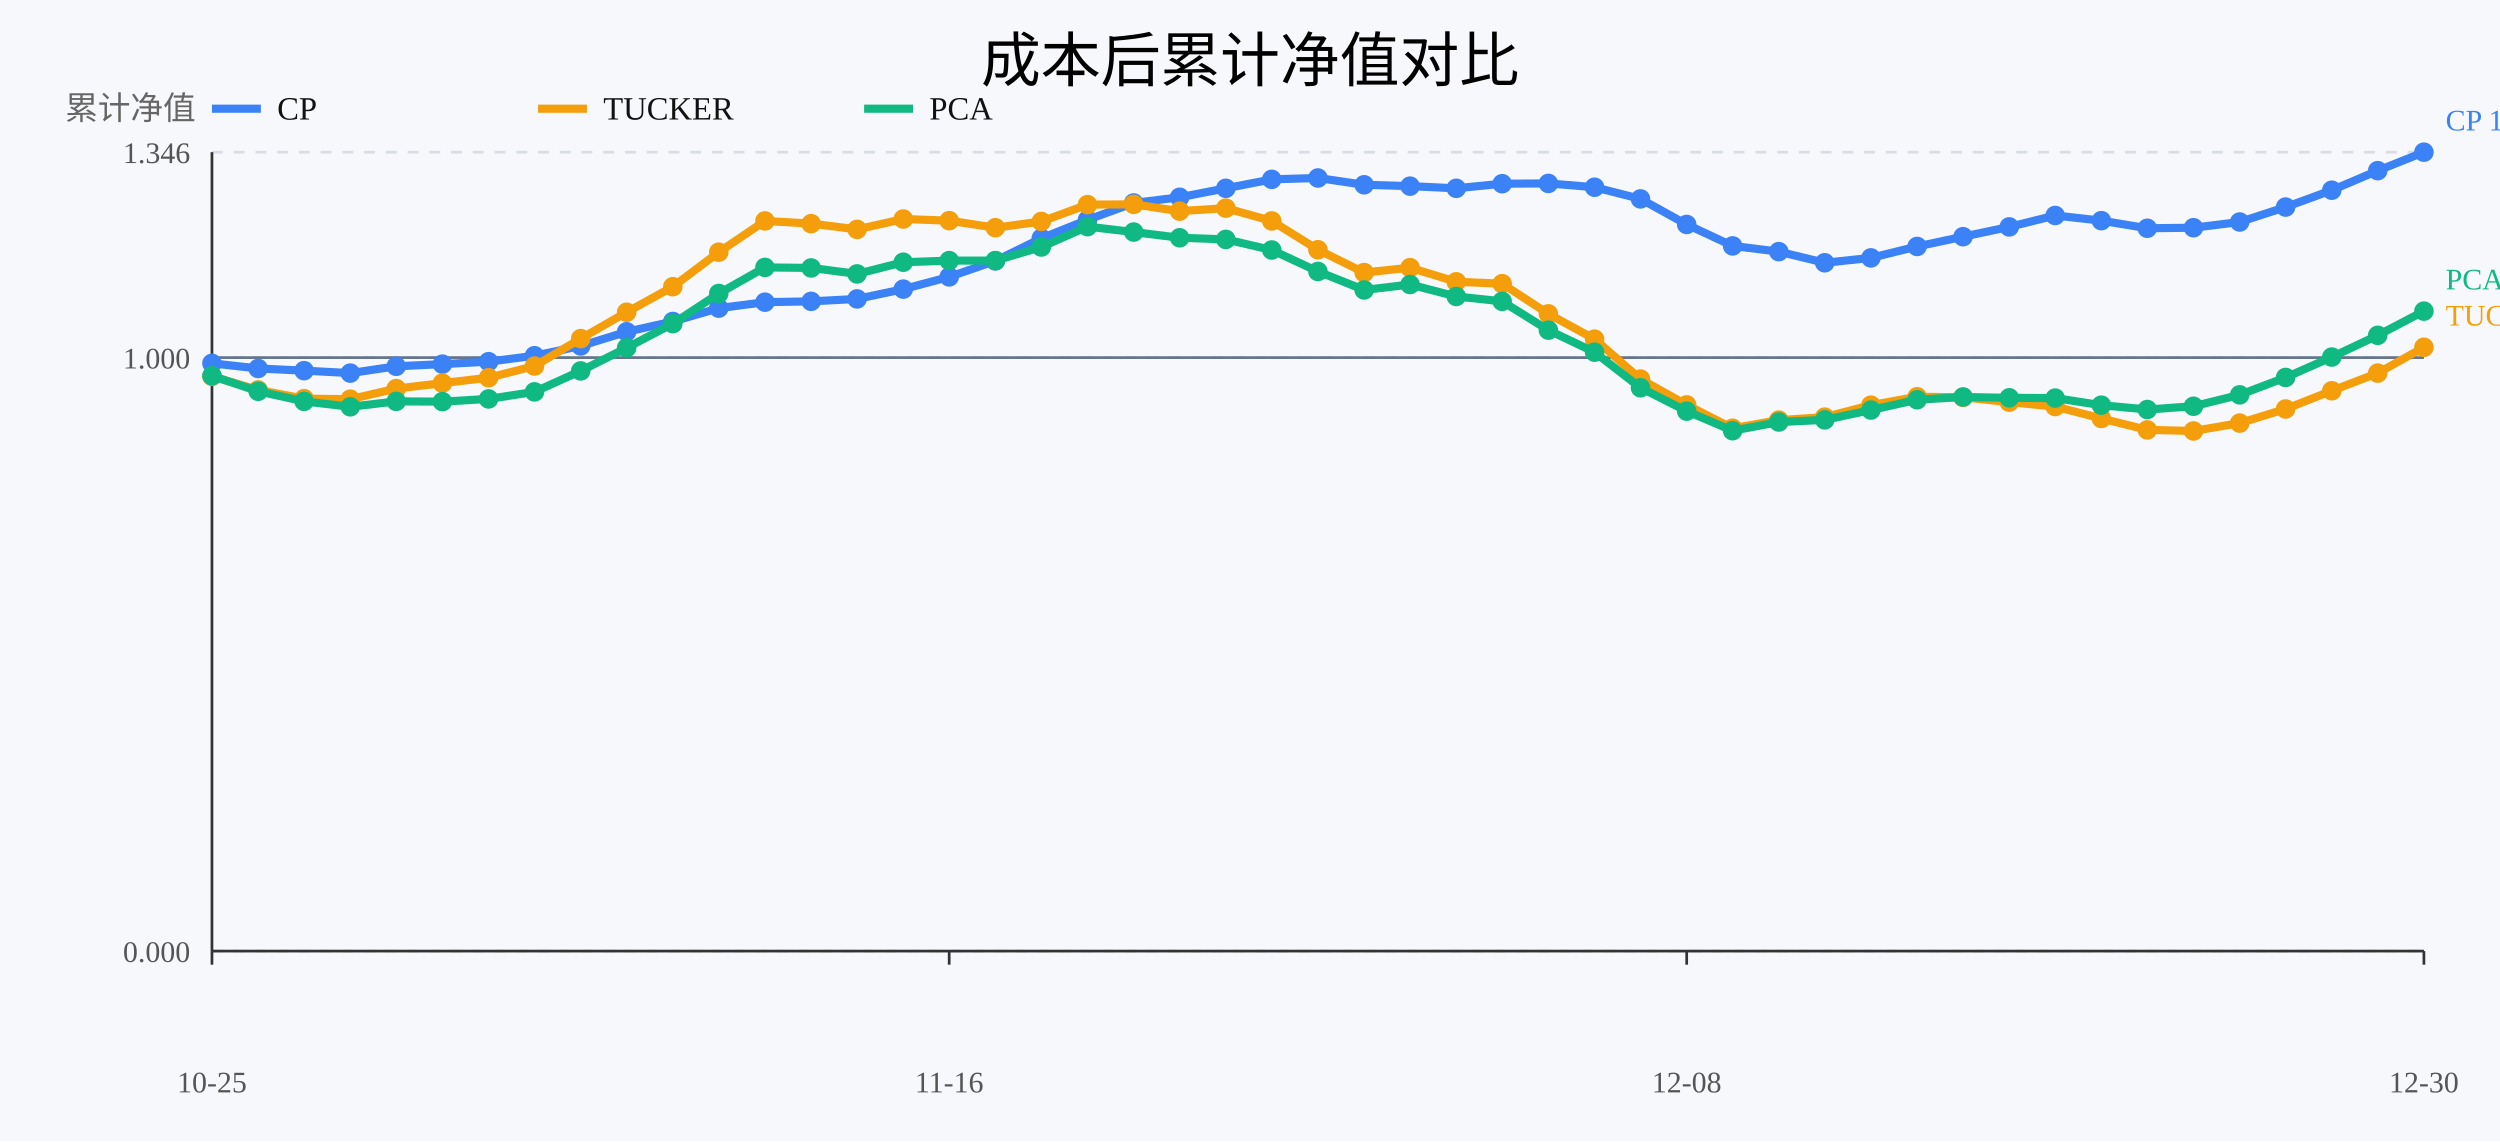
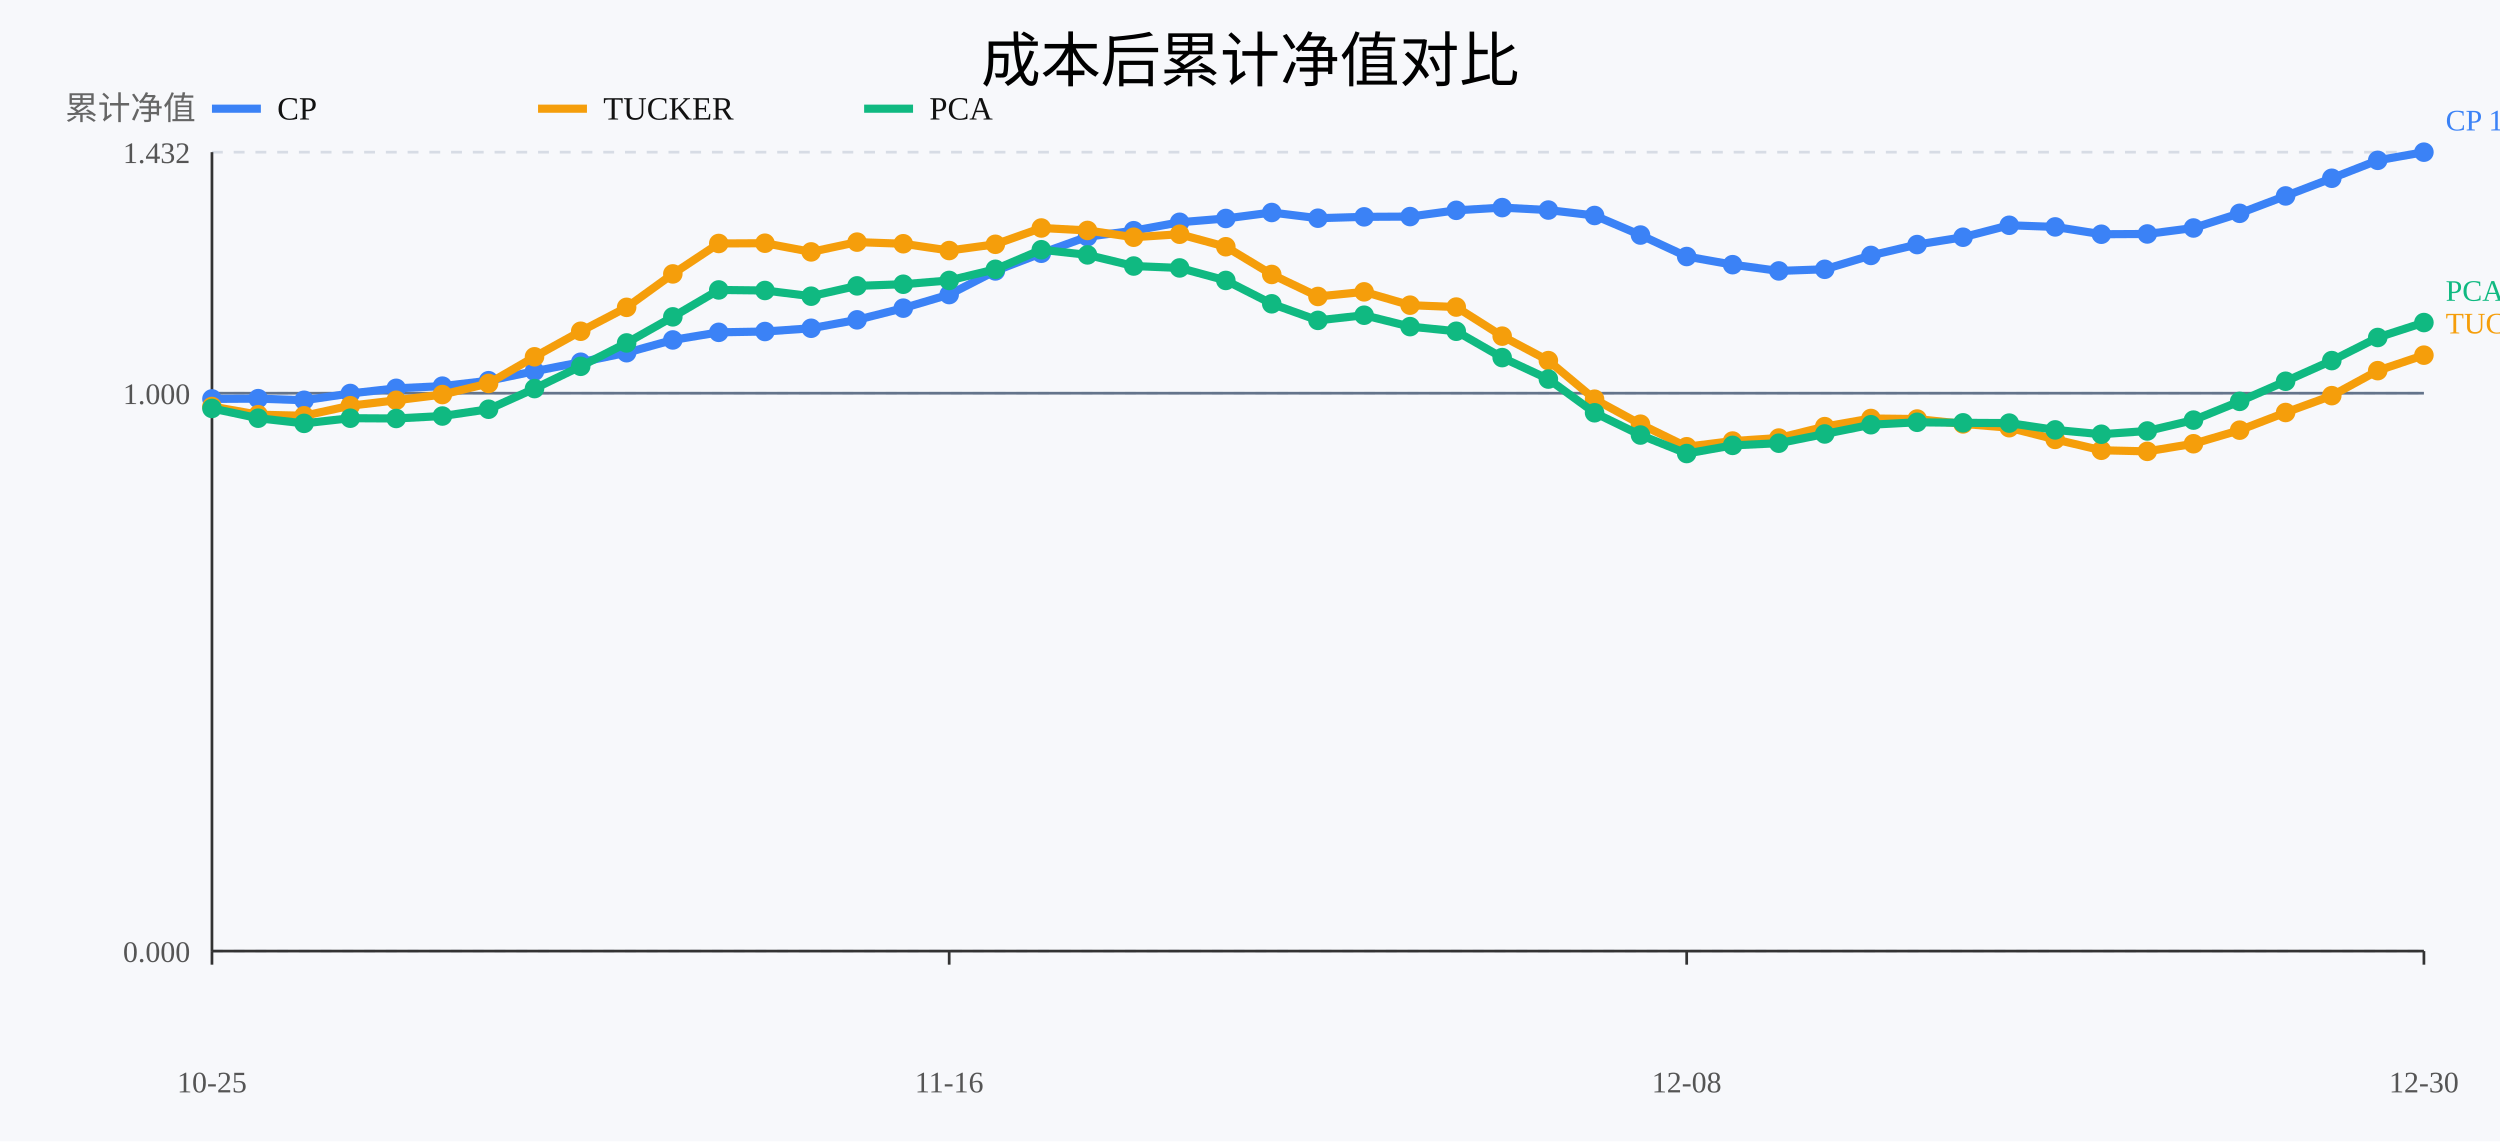
<svg xmlns="http://www.w3.org/2000/svg" width="920" height="420">
  <rect width="100%" height="100%" fill="#f7f8fb" />
  <text x="460.0" y="30" text-anchor="middle" font-size="22">成本后累计净值对比</text>
  <text x="24.0" y="44.0" font-size="12" fill="#666">累计净值</text>
  <line x1="78.0" y1="56.0" x2="892.0" y2="56.0" stroke="#d7dce5" stroke-dasharray="4 4" />
-   <text x="70.0" y="60.0" text-anchor="end" font-size="11" fill="#555">1.346</text>
-   <line x1="78.0" y1="131.6" x2="892.0" y2="131.6" stroke="#d7dce5" stroke-dasharray="4 4" />
-   <text x="70.0" y="135.6" text-anchor="end" font-size="11" fill="#555">1.000</text>
+   <text x="70.0" y="60.0" text-anchor="end" font-size="11" fill="#555">1.432</text>
+   <line x1="78.0" y1="144.7" x2="892.0" y2="144.7" stroke="#d7dce5" stroke-dasharray="4 4" />
+   <text x="70.0" y="148.7" text-anchor="end" font-size="11" fill="#555">1.000</text>
  <line x1="78.0" y1="350.0" x2="892.0" y2="350.0" stroke="#d7dce5" stroke-dasharray="4 4" />
  <text x="70.0" y="354.0" text-anchor="end" font-size="11" fill="#555">0.000</text>
-   <line x1="78.0" y1="131.6" x2="892.0" y2="131.6" stroke="#64748b" />
+   <line x1="78.0" y1="144.7" x2="892.0" y2="144.7" stroke="#64748b" />
  <line x1="78.0" y1="56.0" x2="78.0" y2="350.0" stroke="#333" />
  <line x1="78.0" y1="350.0" x2="892.0" y2="350.0" stroke="#333" />
  <line x1="78.0" y1="350.0" x2="78.0" y2="355.0" stroke="#333" />
  <text x="78.0" y="402.0" text-anchor="middle" font-size="11" fill="#555">10-25</text>
  <line x1="349.3" y1="350.0" x2="349.3" y2="355.0" stroke="#333" />
  <text x="349.3" y="402.0" text-anchor="middle" font-size="11" fill="#555">11-16</text>
  <line x1="620.7" y1="350.0" x2="620.7" y2="355.0" stroke="#333" />
  <text x="620.7" y="402.0" text-anchor="middle" font-size="11" fill="#555">12-08</text>
  <line x1="892.0" y1="350.0" x2="892.0" y2="355.0" stroke="#333" />
  <text x="892.0" y="402.0" text-anchor="middle" font-size="11" fill="#555">12-30</text>
  <line x1="78.0" y1="40" x2="96.0" y2="40" stroke="#3b82f6" stroke-width="3" />
  <text x="102.0" y="44" font-size="12" fill="#111">CP</text>
  <line x1="198.0" y1="40" x2="216.0" y2="40" stroke="#f59e0b" stroke-width="3" />
  <text x="222.0" y="44" font-size="12" fill="#111">TUCKER</text>
  <line x1="318.0" y1="40" x2="336.0" y2="40" stroke="#10b981" stroke-width="3" />
  <text x="342.0" y="44" font-size="12" fill="#111">PCA</text>
-   <polyline fill="none" stroke="#3b82f6" stroke-width="3" points="78.0,133.7 95.0,135.6 111.9,136.4 128.9,137.3 145.8,134.8 162.8,134.0 179.8,133.1 196.7,130.9 213.7,127.3 230.6,122.1 247.6,118.3 264.5,113.4 281.5,111.2 298.5,110.9 315.4,110.0 332.4,106.4 349.3,101.9 366.3,96.0 383.2,87.7 400.2,80.9 417.2,74.7 434.1,72.6 451.1,69.3 468.0,66.0 485.0,65.5 502.0,68.0 518.9,68.5 535.9,69.3 552.8,67.6 569.8,67.5 586.8,68.9 603.7,73.2 620.7,82.6 637.6,90.5 654.6,92.6 671.5,96.7 688.5,94.9 705.5,90.7 722.4,87.1 739.4,83.5 756.3,79.3 773.3,81.2 790.2,84.0 807.2,83.8 824.2,81.7 841.1,76.2 858.1,70.0 875.0,62.8 892.0,56.0" />
-   <circle cx="78.0" cy="133.7" r="3.6" fill="#3b82f6" />
-   <circle cx="95.0" cy="135.6" r="3.6" fill="#3b82f6" />
-   <circle cx="111.9" cy="136.4" r="3.6" fill="#3b82f6" />
-   <circle cx="128.9" cy="137.3" r="3.6" fill="#3b82f6" />
-   <circle cx="145.8" cy="134.8" r="3.6" fill="#3b82f6" />
-   <circle cx="162.8" cy="134.0" r="3.6" fill="#3b82f6" />
-   <circle cx="179.8" cy="133.1" r="3.6" fill="#3b82f6" />
-   <circle cx="196.7" cy="130.9" r="3.6" fill="#3b82f6" />
-   <circle cx="213.7" cy="127.3" r="3.6" fill="#3b82f6" />
-   <circle cx="230.6" cy="122.1" r="3.6" fill="#3b82f6" />
-   <circle cx="247.6" cy="118.3" r="3.6" fill="#3b82f6" />
-   <circle cx="264.5" cy="113.4" r="3.6" fill="#3b82f6" />
-   <circle cx="281.5" cy="111.2" r="3.6" fill="#3b82f6" />
-   <circle cx="298.5" cy="110.9" r="3.6" fill="#3b82f6" />
-   <circle cx="315.4" cy="110.0" r="3.6" fill="#3b82f6" />
-   <circle cx="332.4" cy="106.4" r="3.6" fill="#3b82f6" />
-   <circle cx="349.3" cy="101.9" r="3.6" fill="#3b82f6" />
-   <circle cx="366.3" cy="96.0" r="3.6" fill="#3b82f6" />
-   <circle cx="383.2" cy="87.7" r="3.6" fill="#3b82f6" />
-   <circle cx="400.2" cy="80.9" r="3.6" fill="#3b82f6" />
-   <circle cx="417.2" cy="74.7" r="3.6" fill="#3b82f6" />
-   <circle cx="434.1" cy="72.6" r="3.6" fill="#3b82f6" />
-   <circle cx="451.1" cy="69.3" r="3.6" fill="#3b82f6" />
-   <circle cx="468.0" cy="66.0" r="3.6" fill="#3b82f6" />
-   <circle cx="485.0" cy="65.5" r="3.6" fill="#3b82f6" />
-   <circle cx="502.0" cy="68.0" r="3.6" fill="#3b82f6" />
-   <circle cx="518.9" cy="68.5" r="3.6" fill="#3b82f6" />
-   <circle cx="535.9" cy="69.3" r="3.6" fill="#3b82f6" />
-   <circle cx="552.8" cy="67.6" r="3.6" fill="#3b82f6" />
-   <circle cx="569.8" cy="67.5" r="3.6" fill="#3b82f6" />
-   <circle cx="586.8" cy="68.9" r="3.6" fill="#3b82f6" />
-   <circle cx="603.7" cy="73.2" r="3.6" fill="#3b82f6" />
-   <circle cx="620.7" cy="82.6" r="3.6" fill="#3b82f6" />
-   <circle cx="637.6" cy="90.5" r="3.6" fill="#3b82f6" />
-   <circle cx="654.6" cy="92.6" r="3.6" fill="#3b82f6" />
-   <circle cx="671.5" cy="96.7" r="3.6" fill="#3b82f6" />
-   <circle cx="688.5" cy="94.9" r="3.6" fill="#3b82f6" />
-   <circle cx="705.5" cy="90.7" r="3.6" fill="#3b82f6" />
-   <circle cx="722.4" cy="87.1" r="3.6" fill="#3b82f6" />
-   <circle cx="739.4" cy="83.5" r="3.6" fill="#3b82f6" />
-   <circle cx="756.3" cy="79.3" r="3.6" fill="#3b82f6" />
-   <circle cx="773.3" cy="81.2" r="3.6" fill="#3b82f6" />
-   <circle cx="790.2" cy="84.0" r="3.6" fill="#3b82f6" />
-   <circle cx="807.2" cy="83.8" r="3.6" fill="#3b82f6" />
-   <circle cx="824.2" cy="81.7" r="3.6" fill="#3b82f6" />
-   <circle cx="841.1" cy="76.2" r="3.6" fill="#3b82f6" />
-   <circle cx="858.1" cy="70.0" r="3.6" fill="#3b82f6" />
-   <circle cx="875.0" cy="62.8" r="3.6" fill="#3b82f6" />
+   <polyline fill="none" stroke="#3b82f6" stroke-width="3" points="78.0,146.8 95.0,146.7 111.9,147.3 128.9,144.8 145.8,142.9 162.8,142.1 179.8,140.1 196.7,136.6 213.7,133.3 230.6,129.8 247.6,125.1 264.5,122.3 281.5,122.0 298.5,120.8 315.4,117.7 332.4,113.4 349.3,108.4 366.3,99.7 383.2,93.2 400.2,87.1 417.2,84.9 434.1,81.8 451.1,80.4 468.0,78.2 485.0,80.3 502.0,79.8 518.9,79.7 535.9,77.4 552.8,76.4 569.8,77.3 586.8,79.3 603.7,86.5 620.7,94.4 637.6,97.4 654.6,99.7 671.5,99.1 688.5,94.0 705.5,90.0 722.4,87.3 739.4,82.9 756.3,83.5 773.3,86.2 790.2,86.1 807.2,83.9 824.2,78.5 841.1,72.1 858.1,65.6 875.0,59.0 892.0,56.0" />
+   <circle cx="78.0" cy="146.8" r="3.6" fill="#3b82f6" />
+   <circle cx="95.0" cy="146.7" r="3.6" fill="#3b82f6" />
+   <circle cx="111.9" cy="147.3" r="3.6" fill="#3b82f6" />
+   <circle cx="128.9" cy="144.8" r="3.6" fill="#3b82f6" />
+   <circle cx="145.8" cy="142.9" r="3.6" fill="#3b82f6" />
+   <circle cx="162.8" cy="142.1" r="3.6" fill="#3b82f6" />
+   <circle cx="179.8" cy="140.1" r="3.6" fill="#3b82f6" />
+   <circle cx="196.7" cy="136.6" r="3.6" fill="#3b82f6" />
+   <circle cx="213.7" cy="133.3" r="3.6" fill="#3b82f6" />
+   <circle cx="230.6" cy="129.8" r="3.6" fill="#3b82f6" />
+   <circle cx="247.6" cy="125.1" r="3.6" fill="#3b82f6" />
+   <circle cx="264.5" cy="122.3" r="3.6" fill="#3b82f6" />
+   <circle cx="281.5" cy="122.0" r="3.6" fill="#3b82f6" />
+   <circle cx="298.5" cy="120.8" r="3.6" fill="#3b82f6" />
+   <circle cx="315.4" cy="117.7" r="3.6" fill="#3b82f6" />
+   <circle cx="332.4" cy="113.4" r="3.6" fill="#3b82f6" />
+   <circle cx="349.3" cy="108.4" r="3.6" fill="#3b82f6" />
+   <circle cx="366.3" cy="99.7" r="3.6" fill="#3b82f6" />
+   <circle cx="383.2" cy="93.2" r="3.6" fill="#3b82f6" />
+   <circle cx="400.2" cy="87.1" r="3.6" fill="#3b82f6" />
+   <circle cx="417.2" cy="84.9" r="3.6" fill="#3b82f6" />
+   <circle cx="434.1" cy="81.8" r="3.6" fill="#3b82f6" />
+   <circle cx="451.1" cy="80.4" r="3.6" fill="#3b82f6" />
+   <circle cx="468.0" cy="78.2" r="3.6" fill="#3b82f6" />
+   <circle cx="485.0" cy="80.3" r="3.6" fill="#3b82f6" />
+   <circle cx="502.0" cy="79.8" r="3.6" fill="#3b82f6" />
+   <circle cx="518.9" cy="79.7" r="3.6" fill="#3b82f6" />
+   <circle cx="535.9" cy="77.4" r="3.6" fill="#3b82f6" />
+   <circle cx="552.8" cy="76.4" r="3.6" fill="#3b82f6" />
+   <circle cx="569.8" cy="77.3" r="3.6" fill="#3b82f6" />
+   <circle cx="586.8" cy="79.3" r="3.6" fill="#3b82f6" />
+   <circle cx="603.7" cy="86.5" r="3.6" fill="#3b82f6" />
+   <circle cx="620.7" cy="94.4" r="3.6" fill="#3b82f6" />
+   <circle cx="637.6" cy="97.4" r="3.6" fill="#3b82f6" />
+   <circle cx="654.6" cy="99.7" r="3.6" fill="#3b82f6" />
+   <circle cx="671.5" cy="99.1" r="3.6" fill="#3b82f6" />
+   <circle cx="688.5" cy="94.0" r="3.6" fill="#3b82f6" />
+   <circle cx="705.5" cy="90.0" r="3.6" fill="#3b82f6" />
+   <circle cx="722.4" cy="87.3" r="3.6" fill="#3b82f6" />
+   <circle cx="739.4" cy="82.9" r="3.6" fill="#3b82f6" />
+   <circle cx="756.3" cy="83.5" r="3.6" fill="#3b82f6" />
+   <circle cx="773.3" cy="86.2" r="3.6" fill="#3b82f6" />
+   <circle cx="790.2" cy="86.1" r="3.6" fill="#3b82f6" />
+   <circle cx="807.2" cy="83.9" r="3.6" fill="#3b82f6" />
+   <circle cx="824.2" cy="78.5" r="3.6" fill="#3b82f6" />
+   <circle cx="841.1" cy="72.1" r="3.6" fill="#3b82f6" />
+   <circle cx="858.1" cy="65.6" r="3.6" fill="#3b82f6" />
+   <circle cx="875.0" cy="59.0" r="3.6" fill="#3b82f6" />
  <circle cx="892.0" cy="56.0" r="3.6" fill="#3b82f6" />
-   <text x="900.0" y="48.0" font-size="11" fill="#3b82f6">CP 1.346</text>
-   <polyline fill="none" stroke="#f59e0b" stroke-width="3" points="78.0,138.5 95.0,143.5 111.9,146.7 128.9,146.9 145.8,143.0 162.8,141.0 179.8,139.0 196.7,134.7 213.7,124.6 230.6,114.9 247.6,105.5 264.5,92.8 281.5,81.3 298.5,82.3 315.4,84.4 332.4,80.6 349.3,81.2 366.3,83.8 383.2,81.5 400.2,75.3 417.2,75.2 434.1,77.7 451.1,76.6 468.0,81.3 485.0,91.9 502.0,100.3 518.9,98.5 535.9,103.7 552.8,104.4 569.8,115.5 586.8,124.8 603.7,139.5 620.7,149.0 637.6,157.6 654.6,154.6 671.5,153.5 688.5,149.1 705.5,146.0 722.4,146.2 739.4,148.0 756.3,149.6 773.3,154.0 790.2,158.2 807.2,158.6 824.2,155.7 841.1,150.5 858.1,143.8 875.0,137.3 892.0,127.8" />
-   <circle cx="78.0" cy="138.5" r="3.6" fill="#f59e0b" />
-   <circle cx="95.0" cy="143.5" r="3.6" fill="#f59e0b" />
-   <circle cx="111.9" cy="146.7" r="3.6" fill="#f59e0b" />
-   <circle cx="128.9" cy="146.9" r="3.6" fill="#f59e0b" />
-   <circle cx="145.8" cy="143.0" r="3.6" fill="#f59e0b" />
-   <circle cx="162.8" cy="141.0" r="3.6" fill="#f59e0b" />
-   <circle cx="179.8" cy="139.0" r="3.6" fill="#f59e0b" />
-   <circle cx="196.7" cy="134.7" r="3.6" fill="#f59e0b" />
-   <circle cx="213.7" cy="124.6" r="3.6" fill="#f59e0b" />
-   <circle cx="230.6" cy="114.9" r="3.6" fill="#f59e0b" />
-   <circle cx="247.6" cy="105.5" r="3.6" fill="#f59e0b" />
-   <circle cx="264.5" cy="92.8" r="3.6" fill="#f59e0b" />
-   <circle cx="281.5" cy="81.3" r="3.6" fill="#f59e0b" />
-   <circle cx="298.5" cy="82.3" r="3.6" fill="#f59e0b" />
-   <circle cx="315.4" cy="84.4" r="3.6" fill="#f59e0b" />
-   <circle cx="332.4" cy="80.6" r="3.6" fill="#f59e0b" />
-   <circle cx="349.3" cy="81.2" r="3.6" fill="#f59e0b" />
-   <circle cx="366.3" cy="83.8" r="3.6" fill="#f59e0b" />
-   <circle cx="383.2" cy="81.5" r="3.6" fill="#f59e0b" />
-   <circle cx="400.2" cy="75.3" r="3.6" fill="#f59e0b" />
-   <circle cx="417.2" cy="75.2" r="3.6" fill="#f59e0b" />
-   <circle cx="434.1" cy="77.7" r="3.6" fill="#f59e0b" />
-   <circle cx="451.1" cy="76.6" r="3.6" fill="#f59e0b" />
-   <circle cx="468.0" cy="81.3" r="3.6" fill="#f59e0b" />
-   <circle cx="485.0" cy="91.9" r="3.6" fill="#f59e0b" />
-   <circle cx="502.0" cy="100.3" r="3.6" fill="#f59e0b" />
-   <circle cx="518.9" cy="98.5" r="3.6" fill="#f59e0b" />
-   <circle cx="535.9" cy="103.7" r="3.6" fill="#f59e0b" />
-   <circle cx="552.8" cy="104.4" r="3.6" fill="#f59e0b" />
-   <circle cx="569.8" cy="115.5" r="3.6" fill="#f59e0b" />
-   <circle cx="586.8" cy="124.8" r="3.6" fill="#f59e0b" />
-   <circle cx="603.7" cy="139.5" r="3.6" fill="#f59e0b" />
-   <circle cx="620.7" cy="149.0" r="3.6" fill="#f59e0b" />
-   <circle cx="637.6" cy="157.6" r="3.6" fill="#f59e0b" />
-   <circle cx="654.6" cy="154.6" r="3.6" fill="#f59e0b" />
-   <circle cx="671.5" cy="153.5" r="3.6" fill="#f59e0b" />
-   <circle cx="688.5" cy="149.1" r="3.6" fill="#f59e0b" />
-   <circle cx="705.5" cy="146.0" r="3.6" fill="#f59e0b" />
-   <circle cx="722.4" cy="146.2" r="3.6" fill="#f59e0b" />
-   <circle cx="739.4" cy="148.0" r="3.6" fill="#f59e0b" />
-   <circle cx="756.3" cy="149.6" r="3.6" fill="#f59e0b" />
-   <circle cx="773.3" cy="154.0" r="3.6" fill="#f59e0b" />
-   <circle cx="790.2" cy="158.2" r="3.6" fill="#f59e0b" />
-   <circle cx="807.2" cy="158.6" r="3.6" fill="#f59e0b" />
-   <circle cx="824.2" cy="155.7" r="3.6" fill="#f59e0b" />
-   <circle cx="841.1" cy="150.5" r="3.6" fill="#f59e0b" />
-   <circle cx="858.1" cy="143.8" r="3.6" fill="#f59e0b" />
-   <circle cx="875.0" cy="137.3" r="3.6" fill="#f59e0b" />
-   <circle cx="892.0" cy="127.8" r="3.6" fill="#f59e0b" />
-   <text x="900.0" y="119.8" font-size="11" fill="#f59e0b">TUCKER 1.017</text>
-   <polyline fill="none" stroke="#10b981" stroke-width="3" points="78.0,138.3 95.0,144.0 111.9,147.7 128.9,149.7 145.8,147.7 162.8,147.8 179.8,146.8 196.7,144.2 213.7,136.5 230.6,128.0 247.6,119.1 264.5,108.0 281.5,98.4 298.5,98.6 315.4,100.8 332.4,96.5 349.3,95.9 366.3,95.9 383.2,90.9 400.2,83.4 417.2,85.4 434.1,87.5 451.1,88.1 468.0,92.0 485.0,99.9 502.0,106.7 518.9,104.7 535.9,109.1 552.8,110.9 569.8,121.5 586.8,129.6 603.7,142.7 620.7,151.3 637.6,158.5 654.6,155.3 671.5,154.5 688.5,150.9 705.5,147.1 722.4,146.1 739.4,146.4 756.3,146.5 773.3,149.1 790.2,150.7 807.2,149.5 824.2,145.3 841.1,138.9 858.1,131.4 875.0,123.4 892.0,114.5" />
-   <circle cx="78.0" cy="138.3" r="3.6" fill="#10b981" />
-   <circle cx="95.0" cy="144.0" r="3.6" fill="#10b981" />
-   <circle cx="111.9" cy="147.7" r="3.6" fill="#10b981" />
-   <circle cx="128.9" cy="149.7" r="3.6" fill="#10b981" />
-   <circle cx="145.8" cy="147.7" r="3.6" fill="#10b981" />
-   <circle cx="162.8" cy="147.8" r="3.6" fill="#10b981" />
-   <circle cx="179.8" cy="146.8" r="3.6" fill="#10b981" />
-   <circle cx="196.7" cy="144.2" r="3.6" fill="#10b981" />
-   <circle cx="213.7" cy="136.5" r="3.6" fill="#10b981" />
-   <circle cx="230.6" cy="128.0" r="3.6" fill="#10b981" />
-   <circle cx="247.6" cy="119.1" r="3.6" fill="#10b981" />
-   <circle cx="264.5" cy="108.0" r="3.6" fill="#10b981" />
-   <circle cx="281.5" cy="98.4" r="3.6" fill="#10b981" />
-   <circle cx="298.5" cy="98.6" r="3.6" fill="#10b981" />
-   <circle cx="315.4" cy="100.8" r="3.6" fill="#10b981" />
-   <circle cx="332.4" cy="96.5" r="3.6" fill="#10b981" />
-   <circle cx="349.3" cy="95.9" r="3.6" fill="#10b981" />
-   <circle cx="366.3" cy="95.9" r="3.6" fill="#10b981" />
-   <circle cx="383.2" cy="90.9" r="3.6" fill="#10b981" />
-   <circle cx="400.2" cy="83.4" r="3.6" fill="#10b981" />
-   <circle cx="417.2" cy="85.4" r="3.6" fill="#10b981" />
-   <circle cx="434.1" cy="87.5" r="3.6" fill="#10b981" />
-   <circle cx="451.1" cy="88.1" r="3.6" fill="#10b981" />
-   <circle cx="468.0" cy="92.0" r="3.6" fill="#10b981" />
-   <circle cx="485.0" cy="99.9" r="3.6" fill="#10b981" />
-   <circle cx="502.0" cy="106.7" r="3.6" fill="#10b981" />
-   <circle cx="518.9" cy="104.7" r="3.6" fill="#10b981" />
-   <circle cx="535.9" cy="109.1" r="3.6" fill="#10b981" />
-   <circle cx="552.8" cy="110.9" r="3.6" fill="#10b981" />
-   <circle cx="569.8" cy="121.5" r="3.6" fill="#10b981" />
-   <circle cx="586.8" cy="129.6" r="3.6" fill="#10b981" />
-   <circle cx="603.7" cy="142.7" r="3.6" fill="#10b981" />
-   <circle cx="620.7" cy="151.3" r="3.6" fill="#10b981" />
-   <circle cx="637.6" cy="158.5" r="3.6" fill="#10b981" />
-   <circle cx="654.6" cy="155.3" r="3.6" fill="#10b981" />
-   <circle cx="671.5" cy="154.5" r="3.6" fill="#10b981" />
-   <circle cx="688.5" cy="150.9" r="3.6" fill="#10b981" />
-   <circle cx="705.5" cy="147.1" r="3.6" fill="#10b981" />
-   <circle cx="722.4" cy="146.1" r="3.6" fill="#10b981" />
-   <circle cx="739.4" cy="146.4" r="3.6" fill="#10b981" />
-   <circle cx="756.3" cy="146.5" r="3.6" fill="#10b981" />
-   <circle cx="773.3" cy="149.1" r="3.6" fill="#10b981" />
-   <circle cx="790.2" cy="150.7" r="3.6" fill="#10b981" />
-   <circle cx="807.2" cy="149.5" r="3.6" fill="#10b981" />
-   <circle cx="824.2" cy="145.3" r="3.6" fill="#10b981" />
-   <circle cx="841.1" cy="138.9" r="3.6" fill="#10b981" />
-   <circle cx="858.1" cy="131.4" r="3.6" fill="#10b981" />
-   <circle cx="875.0" cy="123.4" r="3.6" fill="#10b981" />
-   <circle cx="892.0" cy="114.5" r="3.6" fill="#10b981" />
-   <text x="900.0" y="106.5" font-size="11" fill="#10b981">PCA 1.078</text>
+   <text x="900.0" y="48.0" font-size="11" fill="#3b82f6">CP 1.432</text>
+   <polyline fill="none" stroke="#f59e0b" stroke-width="3" points="78.0,149.6 95.0,152.6 111.9,153.0 128.9,149.3 145.8,147.3 162.8,145.2 179.8,141.1 196.7,131.3 213.7,121.9 230.6,113.1 247.6,100.8 264.5,89.6 281.5,89.5 298.5,92.7 315.4,89.1 332.4,89.7 349.3,92.2 366.3,89.9 383.2,83.9 400.2,84.8 417.2,87.3 434.1,86.2 451.1,90.8 468.0,101.0 485.0,109.1 502.0,107.4 518.9,112.3 535.9,113.0 552.8,123.7 569.8,132.7 586.8,146.9 603.7,156.1 620.7,164.4 637.6,162.3 654.6,161.2 671.5,157.0 688.5,154.0 705.5,154.2 722.4,156.0 739.4,157.4 756.3,161.7 773.3,165.7 790.2,166.1 807.2,163.3 824.2,158.3 841.1,151.8 858.1,145.6 875.0,136.4 892.0,130.7" />
+   <circle cx="78.0" cy="149.6" r="3.6" fill="#f59e0b" />
+   <circle cx="95.0" cy="152.6" r="3.6" fill="#f59e0b" />
+   <circle cx="111.9" cy="153.0" r="3.6" fill="#f59e0b" />
+   <circle cx="128.9" cy="149.3" r="3.6" fill="#f59e0b" />
+   <circle cx="145.8" cy="147.3" r="3.6" fill="#f59e0b" />
+   <circle cx="162.8" cy="145.2" r="3.6" fill="#f59e0b" />
+   <circle cx="179.8" cy="141.1" r="3.6" fill="#f59e0b" />
+   <circle cx="196.7" cy="131.3" r="3.6" fill="#f59e0b" />
+   <circle cx="213.7" cy="121.9" r="3.6" fill="#f59e0b" />
+   <circle cx="230.6" cy="113.1" r="3.6" fill="#f59e0b" />
+   <circle cx="247.6" cy="100.8" r="3.6" fill="#f59e0b" />
+   <circle cx="264.5" cy="89.6" r="3.6" fill="#f59e0b" />
+   <circle cx="281.5" cy="89.5" r="3.6" fill="#f59e0b" />
+   <circle cx="298.5" cy="92.7" r="3.6" fill="#f59e0b" />
+   <circle cx="315.4" cy="89.1" r="3.6" fill="#f59e0b" />
+   <circle cx="332.4" cy="89.7" r="3.6" fill="#f59e0b" />
+   <circle cx="349.3" cy="92.2" r="3.6" fill="#f59e0b" />
+   <circle cx="366.3" cy="89.9" r="3.6" fill="#f59e0b" />
+   <circle cx="383.2" cy="83.9" r="3.6" fill="#f59e0b" />
+   <circle cx="400.2" cy="84.8" r="3.6" fill="#f59e0b" />
+   <circle cx="417.2" cy="87.3" r="3.6" fill="#f59e0b" />
+   <circle cx="434.1" cy="86.2" r="3.6" fill="#f59e0b" />
+   <circle cx="451.1" cy="90.8" r="3.6" fill="#f59e0b" />
+   <circle cx="468.0" cy="101.0" r="3.6" fill="#f59e0b" />
+   <circle cx="485.0" cy="109.1" r="3.6" fill="#f59e0b" />
+   <circle cx="502.0" cy="107.4" r="3.6" fill="#f59e0b" />
+   <circle cx="518.9" cy="112.3" r="3.6" fill="#f59e0b" />
+   <circle cx="535.9" cy="113.0" r="3.6" fill="#f59e0b" />
+   <circle cx="552.8" cy="123.7" r="3.6" fill="#f59e0b" />
+   <circle cx="569.8" cy="132.7" r="3.6" fill="#f59e0b" />
+   <circle cx="586.8" cy="146.9" r="3.6" fill="#f59e0b" />
+   <circle cx="603.7" cy="156.1" r="3.6" fill="#f59e0b" />
+   <circle cx="620.7" cy="164.4" r="3.6" fill="#f59e0b" />
+   <circle cx="637.6" cy="162.3" r="3.6" fill="#f59e0b" />
+   <circle cx="654.6" cy="161.2" r="3.6" fill="#f59e0b" />
+   <circle cx="671.5" cy="157.0" r="3.6" fill="#f59e0b" />
+   <circle cx="688.5" cy="154.0" r="3.6" fill="#f59e0b" />
+   <circle cx="705.5" cy="154.2" r="3.6" fill="#f59e0b" />
+   <circle cx="722.4" cy="156.0" r="3.6" fill="#f59e0b" />
+   <circle cx="739.4" cy="157.4" r="3.6" fill="#f59e0b" />
+   <circle cx="756.3" cy="161.7" r="3.6" fill="#f59e0b" />
+   <circle cx="773.3" cy="165.7" r="3.6" fill="#f59e0b" />
+   <circle cx="790.2" cy="166.1" r="3.6" fill="#f59e0b" />
+   <circle cx="807.2" cy="163.3" r="3.6" fill="#f59e0b" />
+   <circle cx="824.2" cy="158.3" r="3.6" fill="#f59e0b" />
+   <circle cx="841.1" cy="151.8" r="3.6" fill="#f59e0b" />
+   <circle cx="858.1" cy="145.6" r="3.6" fill="#f59e0b" />
+   <circle cx="875.0" cy="136.4" r="3.6" fill="#f59e0b" />
+   <circle cx="892.0" cy="130.7" r="3.6" fill="#f59e0b" />
+   <text x="900.0" y="122.7" font-size="11" fill="#f59e0b">TUCKER 1.068</text>
+   <polyline fill="none" stroke="#10b981" stroke-width="3" points="78.0,150.3 95.0,153.9 111.9,155.8 128.9,153.9 145.8,154.0 162.8,153.1 179.8,150.6 196.7,143.0 213.7,134.8 230.6,126.2 247.6,116.6 264.5,106.7 281.5,106.9 298.5,109.0 315.4,105.2 332.4,104.6 349.3,103.2 366.3,99.1 383.2,91.9 400.2,93.8 417.2,97.9 434.1,98.6 451.1,103.2 468.0,111.8 485.0,117.9 502.0,116.0 518.9,120.2 535.9,121.9 552.8,131.6 569.8,139.5 586.8,151.9 603.7,160.1 620.7,166.9 637.6,163.9 654.6,163.1 671.5,159.7 688.5,156.3 705.5,155.4 722.4,155.6 739.4,155.7 756.3,158.2 773.3,159.8 790.2,158.6 807.2,154.6 824.2,147.7 841.1,140.3 858.1,132.7 875.0,124.2 892.0,118.7" />
+   <circle cx="78.0" cy="150.3" r="3.6" fill="#10b981" />
+   <circle cx="95.0" cy="153.9" r="3.6" fill="#10b981" />
+   <circle cx="111.9" cy="155.8" r="3.6" fill="#10b981" />
+   <circle cx="128.9" cy="153.9" r="3.6" fill="#10b981" />
+   <circle cx="145.8" cy="154.0" r="3.6" fill="#10b981" />
+   <circle cx="162.8" cy="153.1" r="3.6" fill="#10b981" />
+   <circle cx="179.8" cy="150.6" r="3.6" fill="#10b981" />
+   <circle cx="196.7" cy="143.0" r="3.6" fill="#10b981" />
+   <circle cx="213.7" cy="134.8" r="3.6" fill="#10b981" />
+   <circle cx="230.6" cy="126.2" r="3.6" fill="#10b981" />
+   <circle cx="247.6" cy="116.6" r="3.6" fill="#10b981" />
+   <circle cx="264.5" cy="106.7" r="3.6" fill="#10b981" />
+   <circle cx="281.5" cy="106.9" r="3.6" fill="#10b981" />
+   <circle cx="298.5" cy="109.0" r="3.6" fill="#10b981" />
+   <circle cx="315.4" cy="105.2" r="3.6" fill="#10b981" />
+   <circle cx="332.4" cy="104.6" r="3.6" fill="#10b981" />
+   <circle cx="349.3" cy="103.2" r="3.6" fill="#10b981" />
+   <circle cx="366.3" cy="99.1" r="3.6" fill="#10b981" />
+   <circle cx="383.2" cy="91.9" r="3.6" fill="#10b981" />
+   <circle cx="400.2" cy="93.8" r="3.6" fill="#10b981" />
+   <circle cx="417.2" cy="97.9" r="3.6" fill="#10b981" />
+   <circle cx="434.1" cy="98.6" r="3.6" fill="#10b981" />
+   <circle cx="451.1" cy="103.2" r="3.6" fill="#10b981" />
+   <circle cx="468.0" cy="111.8" r="3.6" fill="#10b981" />
+   <circle cx="485.0" cy="117.9" r="3.6" fill="#10b981" />
+   <circle cx="502.0" cy="116.0" r="3.6" fill="#10b981" />
+   <circle cx="518.9" cy="120.2" r="3.6" fill="#10b981" />
+   <circle cx="535.9" cy="121.9" r="3.6" fill="#10b981" />
+   <circle cx="552.8" cy="131.6" r="3.6" fill="#10b981" />
+   <circle cx="569.8" cy="139.5" r="3.6" fill="#10b981" />
+   <circle cx="586.8" cy="151.9" r="3.6" fill="#10b981" />
+   <circle cx="603.7" cy="160.1" r="3.6" fill="#10b981" />
+   <circle cx="620.7" cy="166.9" r="3.6" fill="#10b981" />
+   <circle cx="637.6" cy="163.9" r="3.6" fill="#10b981" />
+   <circle cx="654.6" cy="163.1" r="3.6" fill="#10b981" />
+   <circle cx="671.5" cy="159.7" r="3.6" fill="#10b981" />
+   <circle cx="688.5" cy="156.3" r="3.6" fill="#10b981" />
+   <circle cx="705.5" cy="155.4" r="3.6" fill="#10b981" />
+   <circle cx="722.4" cy="155.6" r="3.6" fill="#10b981" />
+   <circle cx="739.4" cy="155.7" r="3.6" fill="#10b981" />
+   <circle cx="756.3" cy="158.2" r="3.6" fill="#10b981" />
+   <circle cx="773.3" cy="159.8" r="3.6" fill="#10b981" />
+   <circle cx="790.2" cy="158.6" r="3.6" fill="#10b981" />
+   <circle cx="807.2" cy="154.6" r="3.6" fill="#10b981" />
+   <circle cx="824.2" cy="147.7" r="3.6" fill="#10b981" />
+   <circle cx="841.1" cy="140.3" r="3.6" fill="#10b981" />
+   <circle cx="858.1" cy="132.7" r="3.6" fill="#10b981" />
+   <circle cx="875.0" cy="124.2" r="3.6" fill="#10b981" />
+   <circle cx="892.0" cy="118.7" r="3.6" fill="#10b981" />
+   <text x="900.0" y="110.7" font-size="11" fill="#10b981">PCA 1.127</text>
</svg>
